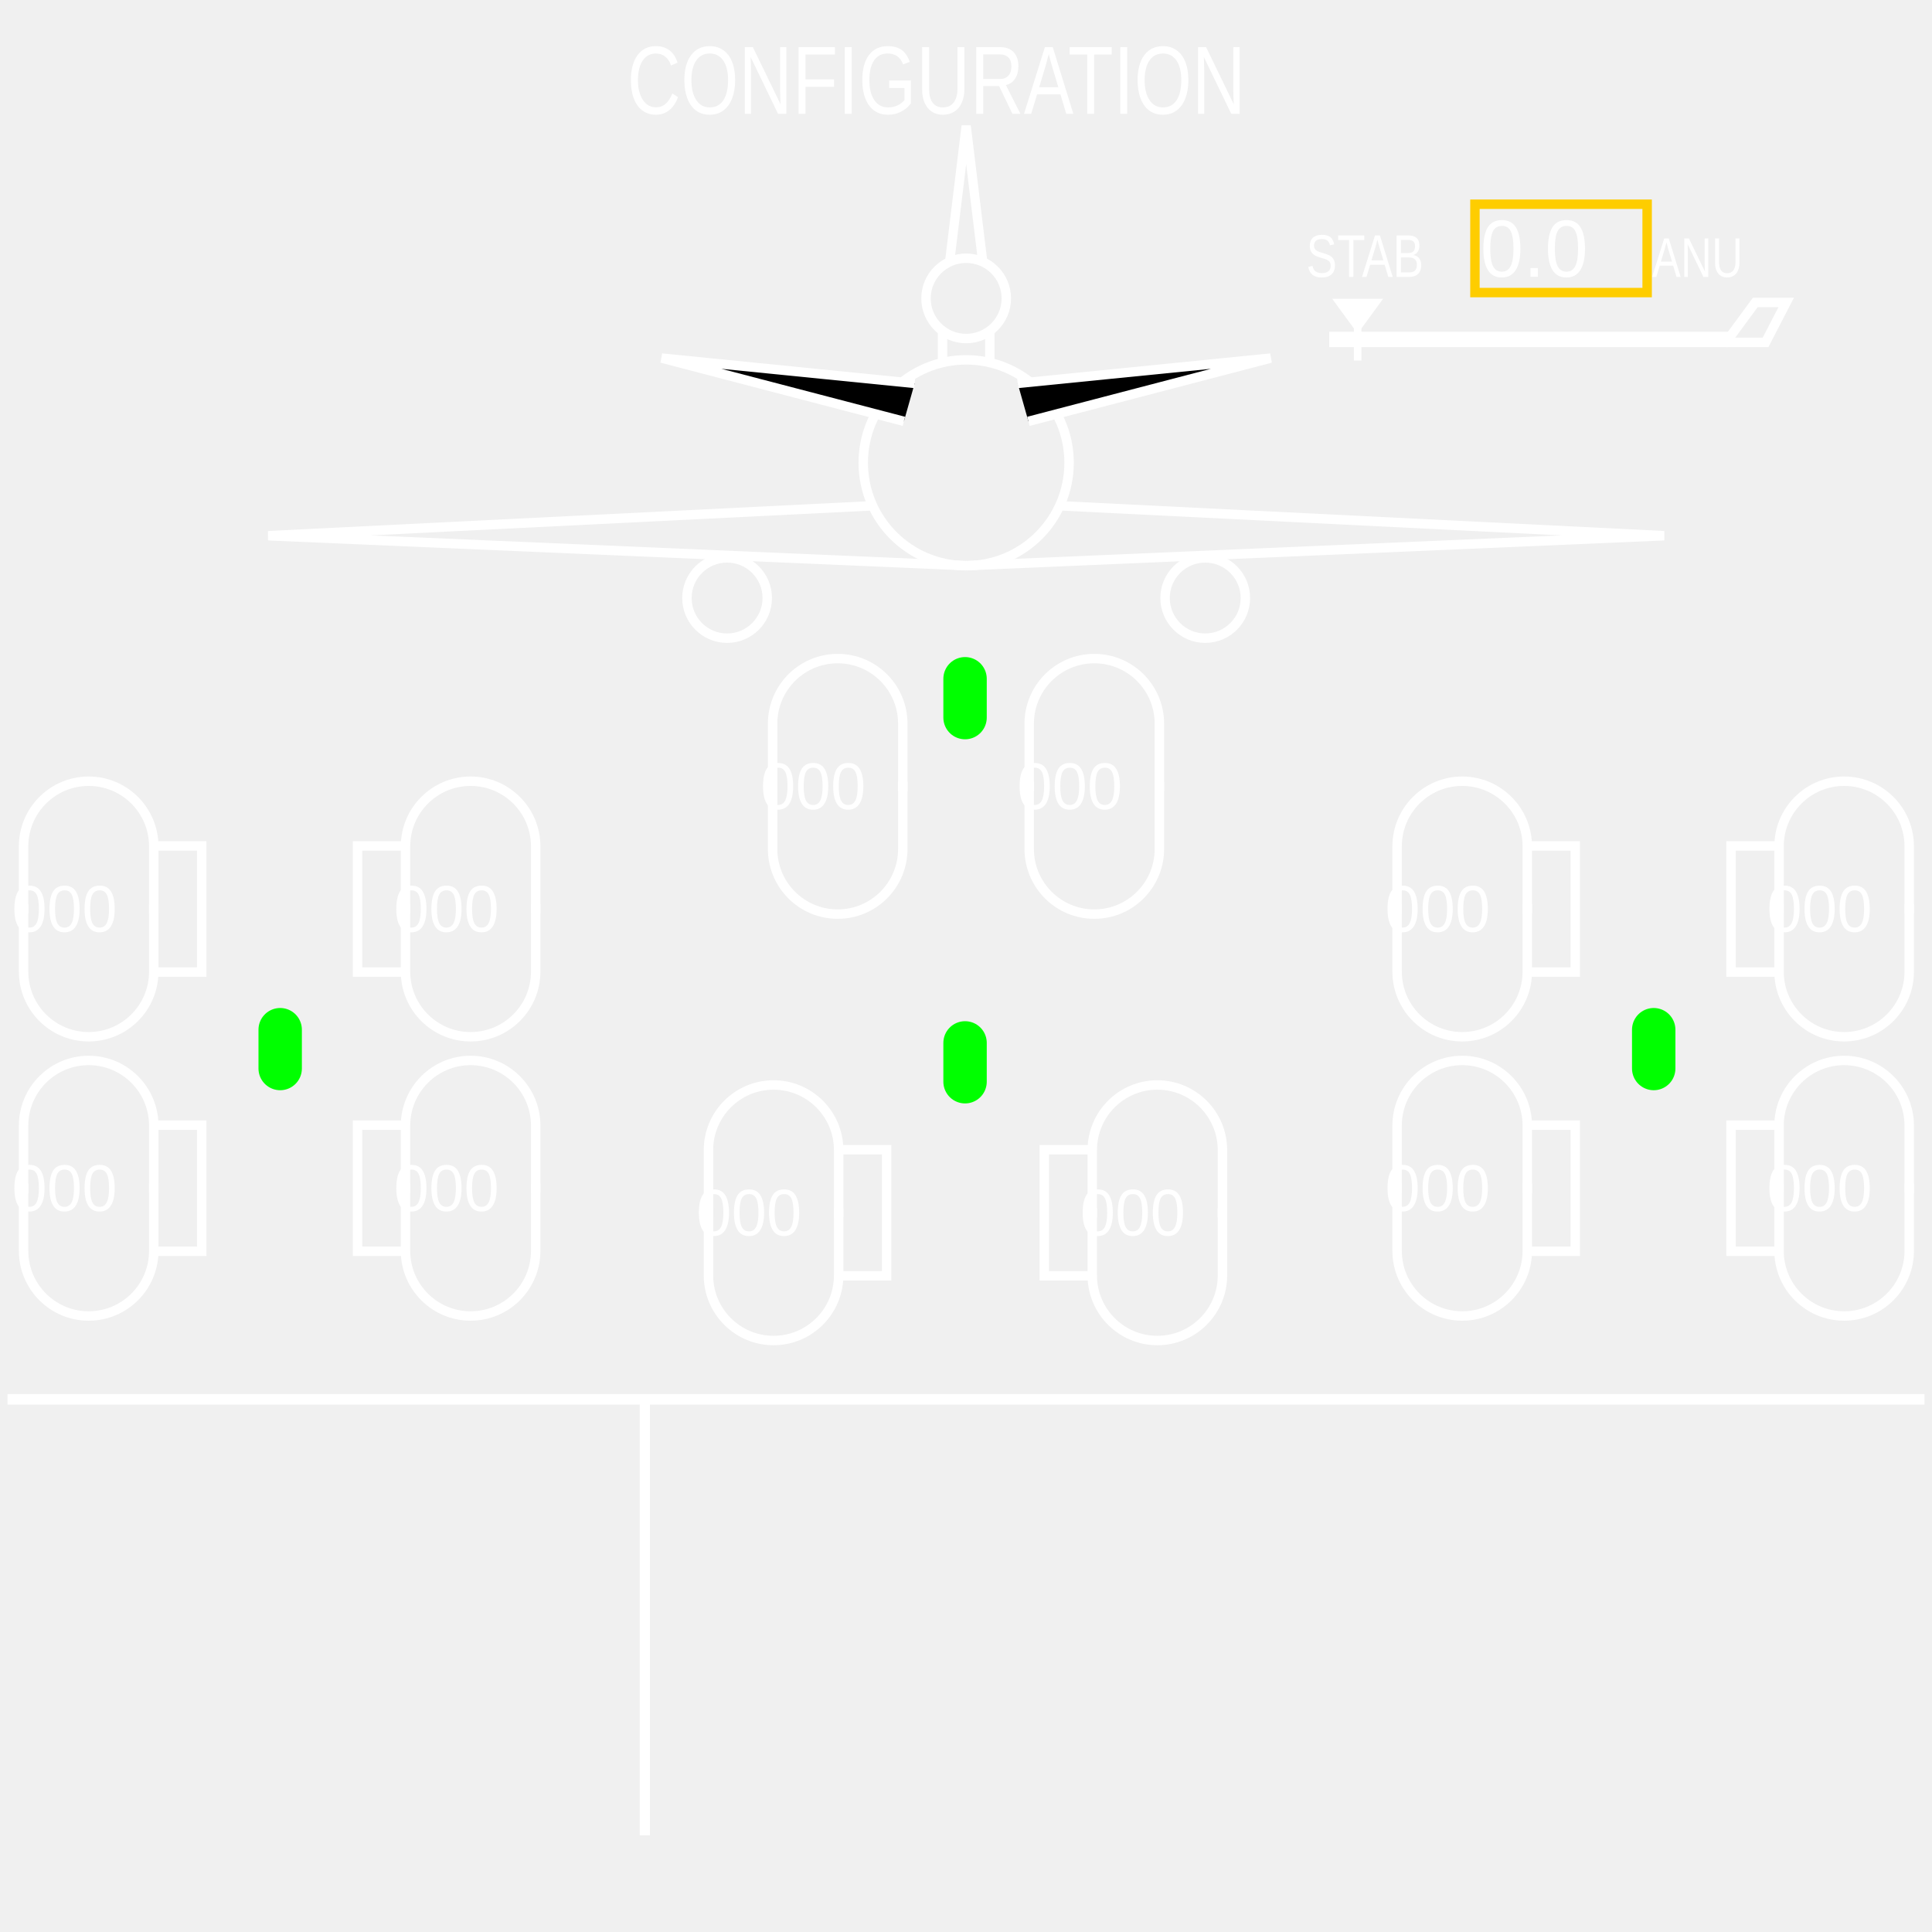
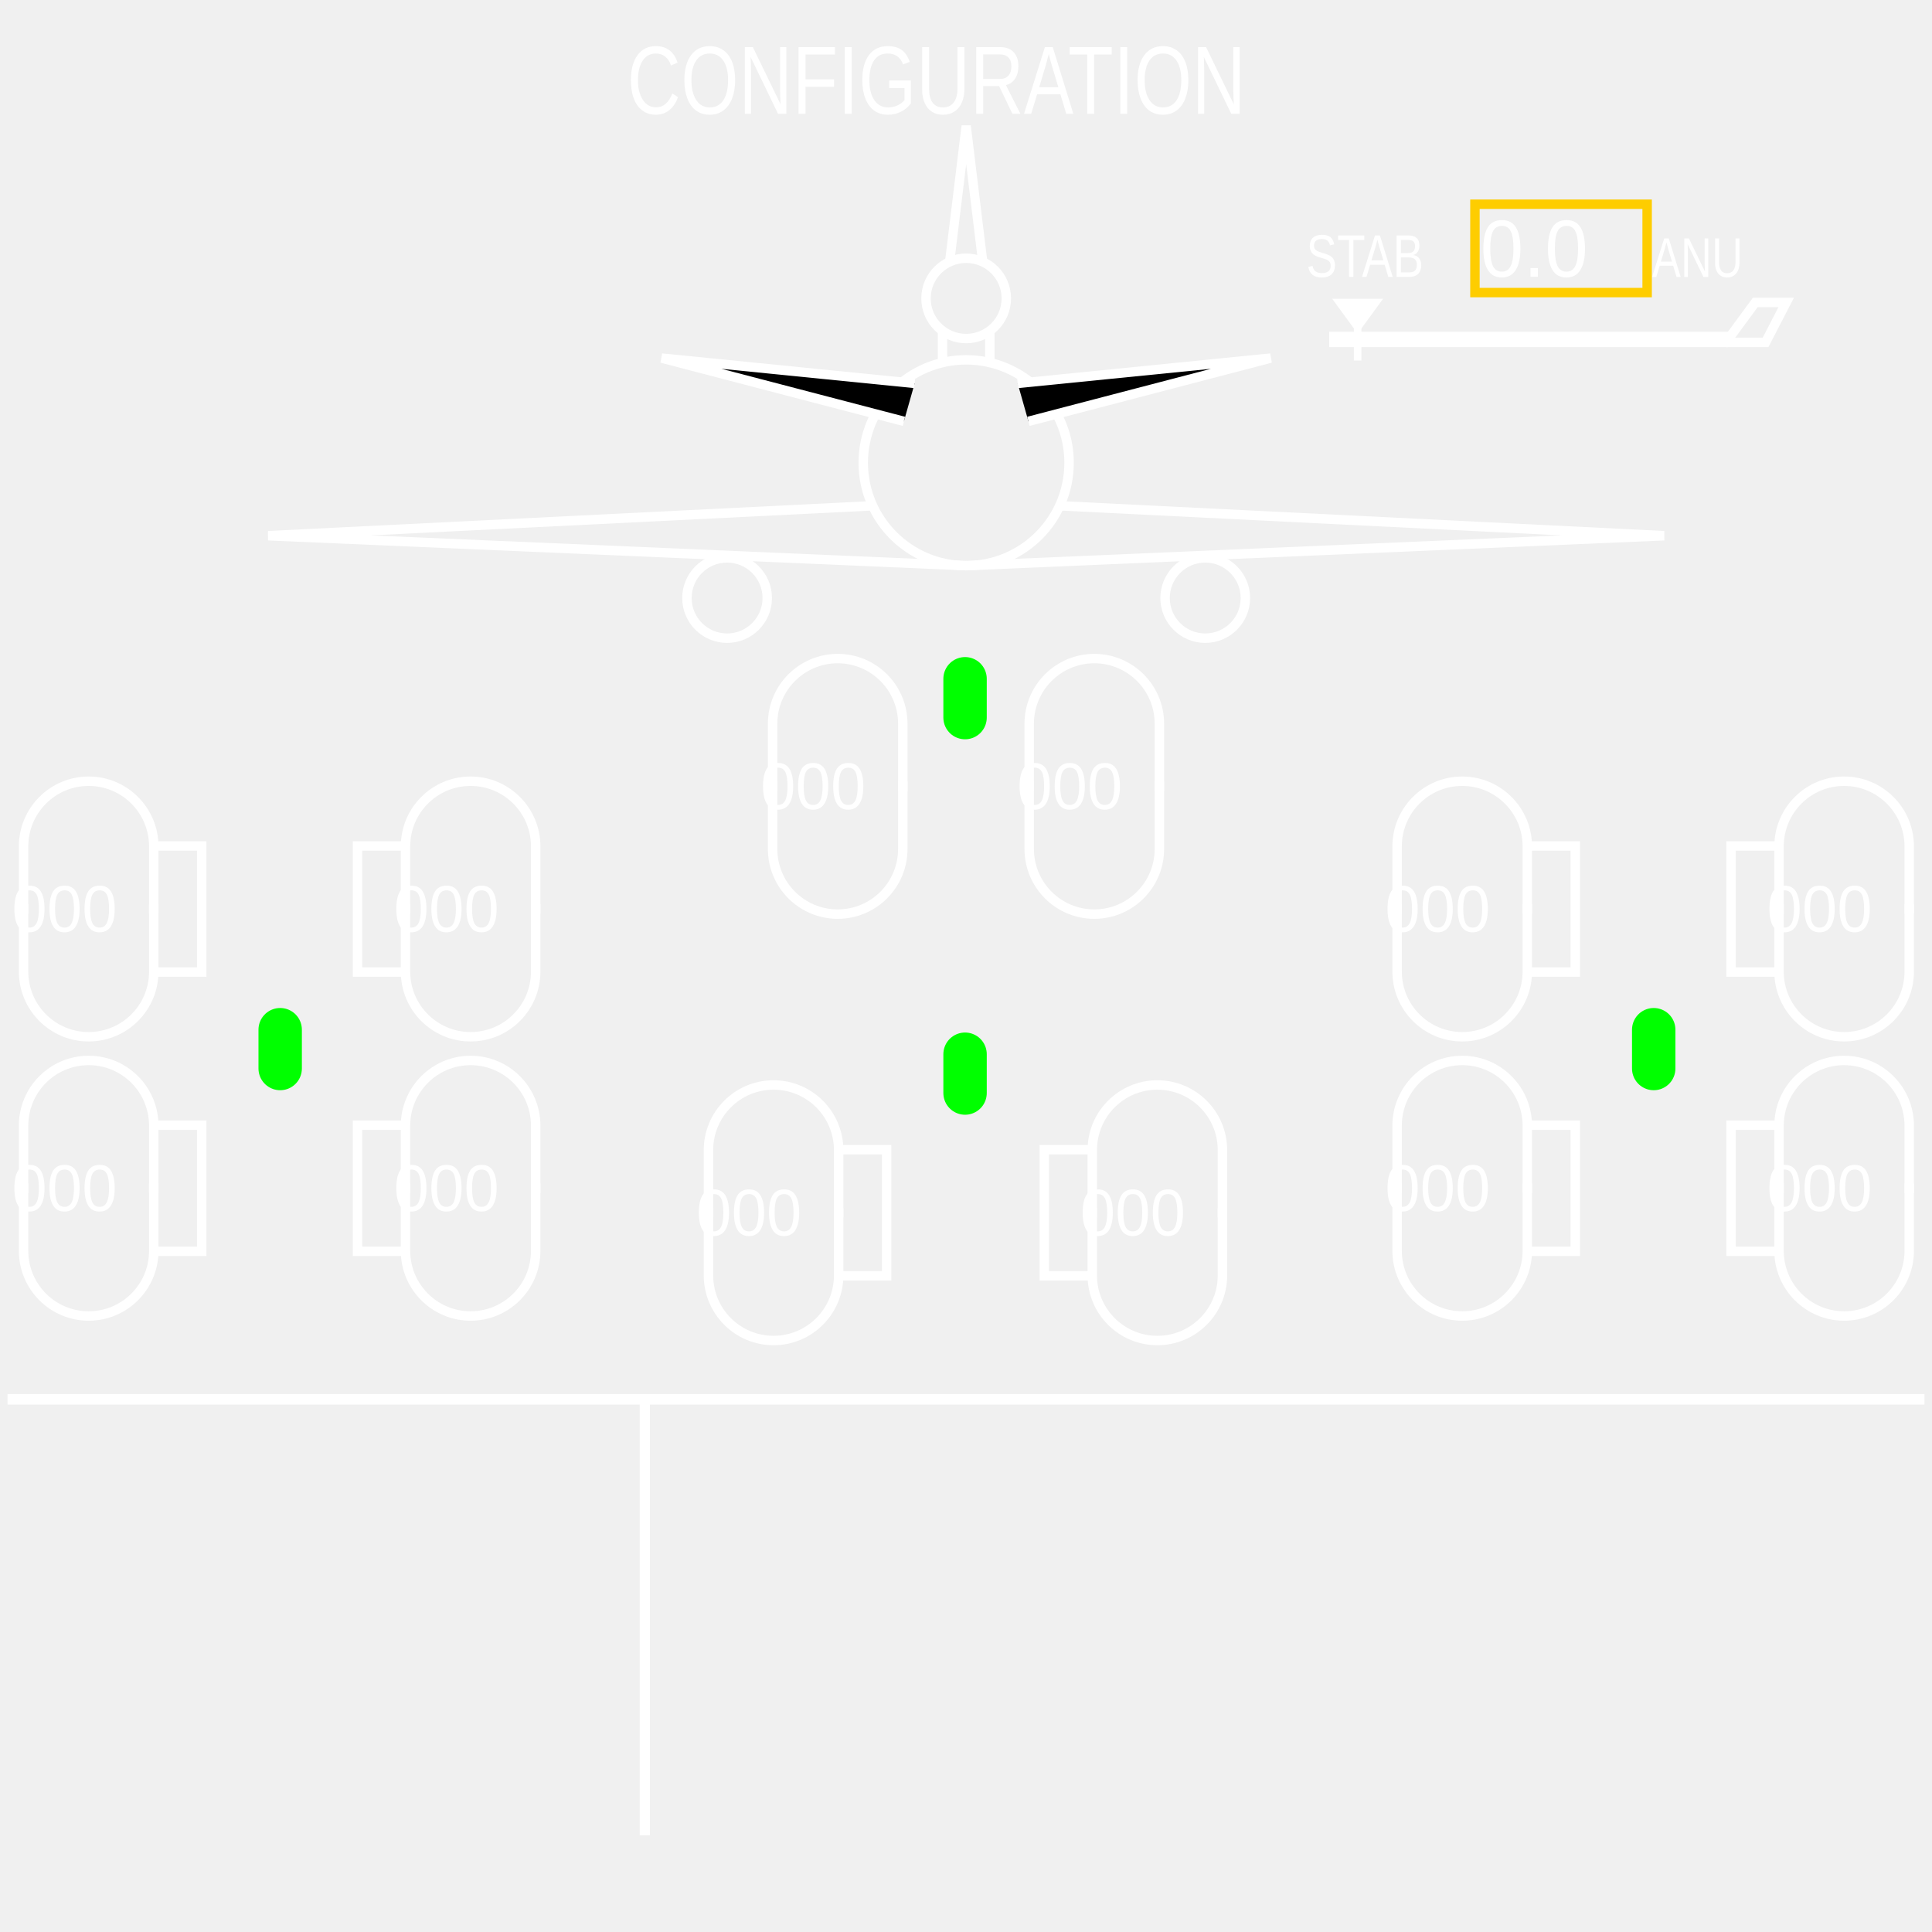
<svg xmlns="http://www.w3.org/2000/svg" width="1024pt" height="1024pt" viewBox="0 0 1024 1024" version="1.1" id="svg2">
  <defs id="defs373" />
  <g id="g4315">
    <rect y="741.088" x="6.215" height="1.17" width="1011.57" id="rect4387" style="color:#000000;clip-rule:nonzero;display:inline;overflow:visible;visibility:visible;opacity:1;isolation:auto;mix-blend-mode:normal;color-interpolation:sRGB;color-interpolation-filters:linearRGB;solid-color:#000000;solid-opacity:1;fill:#ffffff;fill-opacity:1;fill-rule:nonzero;stroke:#ffffff;stroke-width:4.43;stroke-linecap:butt;stroke-linejoin:miter;stroke-miterlimit:4;stroke-dasharray:none;stroke-dashoffset:0;stroke-opacity:1;color-rendering:auto;image-rendering:auto;shape-rendering:auto;text-rendering:auto;enable-background:accumulate" />
    <rect transform="matrix(0,1,-1,0,0,0)" style="color:#000000;clip-rule:nonzero;display:inline;overflow:visible;visibility:visible;opacity:1;isolation:auto;mix-blend-mode:normal;color-interpolation:sRGB;color-interpolation-filters:linearRGB;solid-color:#000000;solid-opacity:1;fill:#ffffff;fill-opacity:1;fill-rule:nonzero;stroke:#ffffff;stroke-width:4.43;stroke-linecap:butt;stroke-linejoin:miter;stroke-miterlimit:4;stroke-dasharray:none;stroke-dashoffset:0;stroke-opacity:1;color-rendering:auto;image-rendering:auto;shape-rendering:auto;text-rendering:auto;enable-background:accumulate" id="rect4389" width="226.562" height="0.958" x="743.975" y="-342.248" />
  </g>
  <text transform="scale(0.8762083,1.141281)" xml:space="preserve" style="font-style:normal;font-weight:normal;font-size:28.039px;line-height:125%;font-family:sans-serif;text-align:end;letter-spacing:0px;word-spacing:0px;text-anchor:end;fill:#000000;fill-opacity:1;stroke:none;stroke-width:1px;stroke-linecap:butt;stroke-linejoin:miter;stroke-opacity:1" x="836.589" y="128.598" id="text4474">
    <tspan id="tspan4476" x="836.589" y="128.598" style="font-style:normal;font-variant:normal;font-weight:normal;font-stretch:normal;font-size:28px;font-family:'Liberation Sans';-inkscape-font-specification:'Liberation Sans';text-align:center;text-anchor:middle;fill:#ffffff">STAB</tspan>
  </text>
  <text id="StabUnit" y="128.618" x="1037.724" style="font-style:normal;font-weight:normal;font-size:28.039px;line-height:125%;font-family:sans-serif;text-align:end;letter-spacing:0px;word-spacing:0px;text-anchor:end;fill:#000000;fill-opacity:1;stroke:none;stroke-width:1px;stroke-linecap:butt;stroke-linejoin:miter;stroke-opacity:1" xml:space="preserve" transform="scale(0.8762083,1.141281)">
    <tspan style="font-style:normal;font-variant:normal;font-weight:normal;font-stretch:normal;font-size:26px;font-family:'Liberation Sans';-inkscape-font-specification:'Liberation Sans';text-align:center;text-anchor:middle;fill:#ffffff" y="128.618" x="1037.724" id="tspan4484">ANU</tspan>
  </text>
  <rect style="fill:none;stroke:#fecd00;stroke-width:5;stroke-linecap:square;stroke-linejoin:miter;stroke-miterlimit:4;stroke-dasharray:none;stroke-opacity:1" id="StabBox" width="91.271" height="46.822" x="781.747" y="108.247" ry="0" rx="0" />
  <text transform="scale(0.9775588,1.022956)" xml:space="preserve" style="font-style:normal;font-weight:normal;font-size:31.282px;line-height:125%;font-family:sans-serif;text-align:end;letter-spacing:0px;word-spacing:0px;text-anchor:end;fill:#000000;fill-opacity:1;stroke:none;stroke-width:1px;stroke-linecap:butt;stroke-linejoin:miter;stroke-opacity:1" x="885.409" y="143.369" id="Stab">
    <tspan id="tspan4543" x="885.409" y="143.369" style="font-style:normal;font-variant:normal;font-weight:normal;font-stretch:normal;font-size:42px;font-family:'Liberation Sans';-inkscape-font-specification:'Liberation Sans';text-align:end;text-anchor:end;fill:#ffffff">0.0</tspan>
  </text>
  <rect y="-719.589" x="161.053" height="0.007" width="28.036" id="rect4547" style="fill:none;stroke:#ffffff;stroke-width:4;stroke-miterlimit:4;stroke-dasharray:none" transform="matrix(0,1,-1,0,0,0)" />
  <rect style="fill:#ffffff;stroke:none;stroke-width:5;stroke-linecap:square;stroke-linejoin:miter;stroke-miterlimit:4;stroke-dasharray:none;stroke-opacity:1" id="rect4549" width="211.422" height="8.14" x="704.509" y="175.825" />
  <path id="StabNeedle" d="m 706.082,158.344 27.008,0 c -4.501,6.15 -9.003,12.3 -13.504,18.45 z" style="fill:#ffffff;stroke:none;stroke-width:5;stroke-linecap:square;stroke-linejoin:miter;stroke-miterlimit:4;stroke-dasharray:none;stroke-opacity:1" />
  <path style="fill:none;fill-rule:evenodd;stroke:#ffffff;stroke-width:5;stroke-linecap:square;stroke-linejoin:miter;stroke-miterlimit:4;stroke-dasharray:none;stroke-opacity:1" d="m 917.044,181.465 18.742,0 10.933,-21.154 -16.397,0 -13.153,17.9" id="path4553" />
  <text transform="scale(0.8762083,1.141281)" xml:space="preserve" style="font-style:normal;font-weight:normal;font-size:46px;line-height:125%;font-family:sans-serif;text-align:end;letter-spacing:0px;word-spacing:0px;text-anchor:end;fill:#000000;fill-opacity:1;stroke:none;stroke-width:1px;stroke-linecap:butt;stroke-linejoin:miter;stroke-opacity:1" x="584.369" y="52.852" id="text4223-0">
    <tspan id="tspan4225-1" x="584.369" y="52.852" style="font-style:normal;font-variant:normal;font-weight:normal;font-stretch:normal;font-size:45px;font-family:'Liberation Sans';-inkscape-font-specification:'Liberation Sans';text-align:center;text-anchor:middle;fill:#ffffff">CONFIGURATION</tspan>
  </text>
  <text transform="scale(0.9775588,1.022956)" xml:space="preserve" style="font-style:normal;font-weight:normal;font-size:34.2px;line-height:125%;font-family:sans-serif;text-align:center;letter-spacing:0px;word-spacing:0px;text-anchor:middle;fill:#000000;fill-opacity:1;stroke:none;stroke-width:1px;stroke-linecap:butt;stroke-linejoin:miter;stroke-opacity:1" x="454.222" y="419.201" id="NosePressL">
    <tspan id="tspan4341" x="454.222" y="419.201" style="font-style:normal;font-variant:normal;font-weight:normal;font-stretch:normal;font-size:34.2px;font-family:'Liberation Sans';-inkscape-font-specification:'Liberation Sans';text-align:center;text-anchor:middle;fill:#ffffff">000</tspan>
  </text>
  <g id="g4445" transform="translate(-0.553,2.241491)">
    <path id="path4413" d="m 410.052,414.54 0,-33.198 c 0,-19.066 15.447,-34.522 34.501,-34.522 19.054,0 34.5,15.456 34.5,34.522 l 0,33.198" style="fill:none;fill-opacity:1;stroke:#ffffff;stroke-width:4.999;stroke-linecap:square;stroke-linejoin:miter;stroke-miterlimit:4;stroke-dasharray:none;stroke-opacity:1" />
    <path style="fill:none;fill-opacity:1;stroke:#ffffff;stroke-width:4.999;stroke-linecap:square;stroke-linejoin:miter;stroke-miterlimit:4;stroke-dasharray:none;stroke-opacity:1" d="m 410.052,414.54 0,33.198 c 0,19.066 15.447,34.521 34.501,34.521 19.054,0 34.5,-15.456 34.5,-34.522 l 0,-33.198" id="path4417" />
  </g>
  <text id="NosePressR" y="419.201" x="593.345" style="font-style:normal;font-weight:normal;font-size:34.2px;line-height:125%;font-family:sans-serif;text-align:center;letter-spacing:0px;word-spacing:0px;text-anchor:middle;fill:#000000;fill-opacity:1;stroke:none;stroke-width:1px;stroke-linecap:butt;stroke-linejoin:miter;stroke-opacity:1" xml:space="preserve" transform="scale(0.9775588,1.022956)">
    <tspan style="font-style:normal;font-variant:normal;font-weight:normal;font-stretch:normal;font-size:34.2px;font-family:'Liberation Sans';-inkscape-font-specification:'Liberation Sans';text-align:center;text-anchor:middle;fill:#ffffff" y="419.201" x="593.345" id="tspan4539">000</tspan>
  </text>
  <g id="g4449" transform="translate(135.447,2.241491)">
    <path style="fill:none;fill-opacity:1;stroke:#ffffff;stroke-width:4.999;stroke-linecap:square;stroke-linejoin:miter;stroke-miterlimit:4;stroke-dasharray:none;stroke-opacity:1" d="m 410.052,414.54 0,-33.198 c 0,-19.066 15.447,-34.522 34.501,-34.522 19.054,0 34.5,15.456 34.5,34.522 l 0,33.198" id="path4451" />
    <path id="path4453" d="m 410.052,414.54 0,33.198 c 0,19.066 15.447,34.521 34.501,34.521 19.054,0 34.5,-15.456 34.5,-34.522 l 0,-33.198" style="fill:none;fill-opacity:1;stroke:#ffffff;stroke-width:4.999;stroke-linecap:square;stroke-linejoin:miter;stroke-miterlimit:4;stroke-dasharray:none;stroke-opacity:1" />
  </g>
  <text id="CenterPressL" y="640.129" x="419.442" style="font-style:normal;font-weight:normal;font-size:34.2px;line-height:125%;font-family:sans-serif;text-align:center;letter-spacing:0px;word-spacing:0px;text-anchor:middle;fill:#000000;fill-opacity:1;stroke:none;stroke-width:1px;stroke-linecap:butt;stroke-linejoin:miter;stroke-opacity:1" xml:space="preserve" transform="scale(0.9775588,1.022956)">
    <tspan style="font-style:normal;font-variant:normal;font-weight:normal;font-stretch:normal;font-size:34.2px;font-family:'Liberation Sans';-inkscape-font-specification:'Liberation Sans';text-align:center;text-anchor:middle;fill:#ffffff" y="640.129" x="419.442" id="tspan4457">000</tspan>
  </text>
  <g id="g4475" transform="translate(-0.553,0.2415012)">
    <path style="fill:none;fill-opacity:1;stroke:#ffffff;stroke-width:4.999;stroke-linecap:square;stroke-linejoin:miter;stroke-miterlimit:4;stroke-dasharray:none;stroke-opacity:1" d="m 376.052,642.54 0,-33.198 c 0,-19.066 15.447,-34.522 34.501,-34.522 19.054,0 34.5,15.456 34.5,34.522 l 0,33.198" id="path4461" />
    <path id="path4463" d="m 376.052,642.54 0,33.198 c 0,19.066 15.447,34.521 34.501,34.521 19.054,0 34.5,-15.456 34.5,-34.522 l 0,-33.198" style="fill:none;fill-opacity:1;stroke:#ffffff;stroke-width:4.999;stroke-linecap:square;stroke-linejoin:miter;stroke-miterlimit:4;stroke-dasharray:none;stroke-opacity:1" />
    <path id="path4467" d="m 447.853,675.961 22.627,0 0,-66.843 -22.627,0" style="fill:none;fill-opacity:1;stroke:#ffffff;stroke-width:5;stroke-linecap:square;stroke-linejoin:miter;stroke-miterlimit:4;stroke-dasharray:none;stroke-opacity:1" />
  </g>
  <text transform="scale(0.9775588,1.022956)" xml:space="preserve" style="font-style:normal;font-weight:normal;font-size:34.2px;line-height:125%;font-family:sans-serif;text-align:center;letter-spacing:0px;word-spacing:0px;text-anchor:middle;fill:#000000;fill-opacity:1;stroke:none;stroke-width:1px;stroke-linecap:butt;stroke-linejoin:miter;stroke-opacity:1" x="627.539" y="640.129" id="CenterPressR">
    <tspan id="tspan4482" x="627.539" y="640.129" style="font-style:normal;font-variant:normal;font-weight:normal;font-stretch:normal;font-size:34.2px;font-family:'Liberation Sans';-inkscape-font-specification:'Liberation Sans';text-align:center;text-anchor:middle;fill:#ffffff">000</tspan>
  </text>
  <g id="g4506" transform="translate(-0.229,0.2415012)">
    <path id="path4486" d="m 579.155,642.54 0,-33.198 c 0,-19.066 15.447,-34.522 34.501,-34.522 19.054,0 34.5,15.456 34.5,34.522 l 0,33.198" style="fill:none;fill-opacity:1;stroke:#ffffff;stroke-width:4.999;stroke-linecap:square;stroke-linejoin:miter;stroke-miterlimit:4;stroke-dasharray:none;stroke-opacity:1" />
    <path style="fill:none;fill-opacity:1;stroke:#ffffff;stroke-width:4.999;stroke-linecap:square;stroke-linejoin:miter;stroke-miterlimit:4;stroke-dasharray:none;stroke-opacity:1" d="m 579.155,642.54 0,33.198 c 0,19.066 15.447,34.521 34.501,34.521 19.054,0 34.5,-15.456 34.5,-34.522 l 0,-33.198" id="path4488" />
    <path style="fill:none;fill-opacity:1;stroke:#ffffff;stroke-width:5;stroke-linecap:square;stroke-linejoin:miter;stroke-miterlimit:4;stroke-dasharray:none;stroke-opacity:1" d="m 576.356,675.961 -22.627,0 0,-66.843 22.627,0" id="path4490" />
  </g>
  <path id="path4353" d="m 406.659,316.968 c 0,11.754 -9.528,21.282 -21.282,21.282 -11.754,0 -21.282,-9.528 -21.282,-21.282 0,-11.754 9.528,-21.282 21.282,-21.282 11.754,0 21.282,9.528 21.282,21.282 z" style="fill:none;fill-opacity:1;stroke:#ffffff;stroke-width:5;stroke-linecap:round;stroke-linejoin:miter;stroke-miterlimit:4;stroke-dasharray:none;stroke-opacity:1" />
  <path style="fill:none;fill-opacity:1;stroke:#ffffff;stroke-width:5;stroke-linecap:round;stroke-linejoin:miter;stroke-miterlimit:4;stroke-dasharray:none;stroke-opacity:1" d="m 660.077,316.968 c 0,11.754 -9.528,21.282 -21.282,21.282 -11.754,0 -21.282,-9.528 -21.282,-21.282 0,-11.754 9.528,-21.282 21.282,-21.282 11.754,0 21.282,9.528 21.282,21.282 z" id="path4357" />
  <path style="fill:none;fill-opacity:1;stroke:#ffffff;stroke-width:5;stroke-linecap:round;stroke-linejoin:miter;stroke-miterlimit:4;stroke-dasharray:none;stroke-opacity:1" d="m 566.633,245.274 c 0,30.126 -24.421,54.547 -54.547,54.547 -30.125,0 -54.547,-24.421 -54.547,-54.547 0,-30.126 24.422,-54.547 54.547,-54.547 30.125,0 54.547,24.422 54.547,54.547 z" id="path4332" />
  <path style="fill:none;fill-rule:evenodd;stroke:#ffffff;stroke-width:5;stroke-linecap:butt;stroke-linejoin:miter;stroke-miterlimit:4;stroke-dasharray:none;stroke-opacity:1" d="M 462.429,268.074 142.151,283.947 512.087,299.82" id="path4334" />
  <path id="path4337" d="M 561.743,268.074 882.021,283.947 512.085,299.82" style="fill:none;fill-rule:evenodd;stroke:#ffffff;stroke-width:5;stroke-linecap:butt;stroke-linejoin:miter;stroke-miterlimit:4;stroke-dasharray:none;stroke-opacity:1" />
  <path style="fill:none;fill-opacity:1;stroke:#ffffff;stroke-width:5;stroke-linecap:round;stroke-linejoin:miter;stroke-miterlimit:4;stroke-dasharray:none;stroke-opacity:1" d="m 533.368,158.155 c 0,11.754 -9.528,21.282 -21.282,21.282 -11.754,0 -21.282,-9.528 -21.282,-21.282 0,-11.754 9.528,-21.282 21.282,-21.282 11.754,0 21.282,9.528 21.282,21.282 z" id="path4365" />
  <path id="path4367" d="M 484.786,203.22 350.701,189.797 479.087,223.321" style="fill:#000000;fill-rule:evenodd;stroke:#ffffff;stroke-width:5;stroke-linecap:butt;stroke-linejoin:miter;stroke-miterlimit:4;stroke-dasharray:none;stroke-opacity:1" />
  <path style="fill:none;fill-rule:evenodd;stroke:#ffffff;stroke-width:4.911;stroke-linecap:butt;stroke-linejoin:miter;stroke-miterlimit:4;stroke-dasharray:none;stroke-opacity:1" d="M 520.873,138.849 512.092,66.697 503.311,138.849" id="path4371" />
  <path id="path4382" d="m 499.554,175.285 0,17.72" style="fill:none;fill-rule:evenodd;stroke:#ffffff;stroke-width:5;stroke-linecap:butt;stroke-linejoin:miter;stroke-miterlimit:4;stroke-dasharray:none;stroke-opacity:1" />
  <path style="fill:none;fill-rule:evenodd;stroke:#ffffff;stroke-width:5;stroke-linecap:butt;stroke-linejoin:miter;stroke-miterlimit:4;stroke-dasharray:none;stroke-opacity:1" d="m 524.618,175.285 0,17.72" id="path4384" />
  <path style="fill:#000000;fill-rule:evenodd;stroke:#ffffff;stroke-width:5;stroke-linecap:butt;stroke-linejoin:miter;stroke-miterlimit:4;stroke-dasharray:none;stroke-opacity:1" d="M 539.386,203.22 673.472,189.797 545.085,223.321" id="path4522" />
  <text id="LeftPressLFwd" y="482.743" x="48.327" style="font-style:normal;font-weight:normal;font-size:34.2px;line-height:125%;font-family:sans-serif;text-align:center;letter-spacing:0px;word-spacing:0px;text-anchor:middle;fill:#000000;fill-opacity:1;stroke:none;stroke-width:1px;stroke-linecap:butt;stroke-linejoin:miter;stroke-opacity:1" xml:space="preserve" transform="scale(0.9775588,1.022956)">
    <tspan style="font-style:normal;font-variant:normal;font-weight:normal;font-stretch:normal;font-size:34.2px;font-family:'Liberation Sans';-inkscape-font-specification:'Liberation Sans';text-align:center;text-anchor:middle;fill:#ffffff" y="482.743" x="48.327" id="tspan4593">000</tspan>
  </text>
  <g id="g4595" transform="translate(-363.553,-160.7581)">
    <path style="fill:none;fill-opacity:1;stroke:#ffffff;stroke-width:4.999;stroke-linecap:square;stroke-linejoin:miter;stroke-miterlimit:4;stroke-dasharray:none;stroke-opacity:1" d="m 376.052,642.54 0,-33.198 c 0,-19.066 15.447,-34.522 34.501,-34.522 19.054,0 34.5,15.456 34.5,34.521 l 0,33.198" id="path4597" />
    <path id="path4599" d="m 376.052,642.54 0,33.198 c 0,19.066 15.447,34.521 34.501,34.521 19.054,0 34.5,-15.456 34.5,-34.521 l 0,-33.198" style="fill:none;fill-opacity:1;stroke:#ffffff;stroke-width:4.999;stroke-linecap:square;stroke-linejoin:miter;stroke-miterlimit:4;stroke-dasharray:none;stroke-opacity:1" />
    <path id="path4601" d="m 447.853,675.961 22.627,0 0,-66.843 -22.627,0" style="fill:none;fill-opacity:1;stroke:#ffffff;stroke-width:5;stroke-linecap:square;stroke-linejoin:miter;stroke-miterlimit:4;stroke-dasharray:none;stroke-opacity:1" />
  </g>
  <text transform="scale(0.9775588,1.022956)" xml:space="preserve" style="font-style:normal;font-weight:normal;font-size:34.2px;line-height:125%;font-family:sans-serif;text-align:center;letter-spacing:0px;word-spacing:0px;text-anchor:middle;fill:#000000;fill-opacity:1;stroke:none;stroke-width:1px;stroke-linecap:butt;stroke-linejoin:miter;stroke-opacity:1" x="255.401" y="482.742" id="LeftPressRFwd">
    <tspan id="tspan4605" x="255.401" y="482.742" style="font-style:normal;font-variant:normal;font-weight:normal;font-stretch:normal;font-size:34.2px;font-family:'Liberation Sans';-inkscape-font-specification:'Liberation Sans';text-align:center;text-anchor:middle;fill:#ffffff">000</tspan>
  </text>
  <g id="g4607" transform="translate(-364.229,-160.7585)">
    <path id="path4609" d="m 579.155,642.54 0,-33.198 c 0,-19.066 15.447,-34.522 34.501,-34.522 19.054,0 34.5,15.456 34.5,34.522 l 0,33.198" style="fill:none;fill-opacity:1;stroke:#ffffff;stroke-width:4.999;stroke-linecap:square;stroke-linejoin:miter;stroke-miterlimit:4;stroke-dasharray:none;stroke-opacity:1" />
    <path style="fill:none;fill-opacity:1;stroke:#ffffff;stroke-width:4.999;stroke-linecap:square;stroke-linejoin:miter;stroke-miterlimit:4;stroke-dasharray:none;stroke-opacity:1" d="m 579.155,642.54 0,33.198 c 0,19.066 15.447,34.521 34.501,34.521 19.054,0 34.5,-15.456 34.5,-34.522 l 0,-33.198" id="path4611" />
    <path style="fill:none;fill-opacity:1;stroke:#ffffff;stroke-width:5;stroke-linecap:square;stroke-linejoin:miter;stroke-miterlimit:4;stroke-dasharray:none;stroke-opacity:1" d="m 576.356,675.961 -22.627,0 0,-66.843 22.627,0" id="path4613" />
  </g>
  <text transform="scale(0.9775588,1.022956)" xml:space="preserve" style="font-style:normal;font-weight:normal;font-size:34.2px;line-height:125%;font-family:sans-serif;text-align:center;letter-spacing:0px;word-spacing:0px;text-anchor:middle;fill:#000000;fill-opacity:1;stroke:none;stroke-width:1px;stroke-linecap:butt;stroke-linejoin:miter;stroke-opacity:1" x="48.327" y="627.421" id="LeftPressLAft">
    <tspan id="tspan4569" x="48.327" y="627.421" style="font-style:normal;font-variant:normal;font-weight:normal;font-stretch:normal;font-size:34.2px;font-family:'Liberation Sans';-inkscape-font-specification:'Liberation Sans';text-align:center;text-anchor:middle;fill:#ffffff">000</tspan>
  </text>
  <g transform="translate(-363.553,-12.7585)" id="g4571">
    <path id="path4573" d="m 376.052,642.54 0,-33.198 c 0,-19.066 15.447,-34.522 34.501,-34.522 19.054,0 34.5,15.456 34.5,34.521 l 0,33.198" style="fill:none;fill-opacity:1;stroke:#ffffff;stroke-width:4.999;stroke-linecap:square;stroke-linejoin:miter;stroke-miterlimit:4;stroke-dasharray:none;stroke-opacity:1" />
    <path style="fill:none;fill-opacity:1;stroke:#ffffff;stroke-width:4.999;stroke-linecap:square;stroke-linejoin:miter;stroke-miterlimit:4;stroke-dasharray:none;stroke-opacity:1" d="m 376.052,642.54 0,33.198 c 0,19.066 15.447,34.521 34.501,34.521 19.054,0 34.5,-15.456 34.5,-34.521 l 0,-33.198" id="path4575" />
    <path style="fill:none;fill-opacity:1;stroke:#ffffff;stroke-width:5;stroke-linecap:square;stroke-linejoin:miter;stroke-miterlimit:4;stroke-dasharray:none;stroke-opacity:1" d="m 447.853,675.961 22.627,0 0,-66.843 -22.627,0" id="path4577" />
  </g>
  <text id="LeftPressRAft" y="627.421" x="255.401" style="font-style:normal;font-weight:normal;font-size:34.2px;line-height:125%;font-family:sans-serif;text-align:center;letter-spacing:0px;word-spacing:0px;text-anchor:middle;fill:#000000;fill-opacity:1;stroke:none;stroke-width:1px;stroke-linecap:butt;stroke-linejoin:miter;stroke-opacity:1" xml:space="preserve" transform="scale(0.9775588,1.022956)">
    <tspan style="font-style:normal;font-variant:normal;font-weight:normal;font-stretch:normal;font-size:34.2px;font-family:'Liberation Sans';-inkscape-font-specification:'Liberation Sans';text-align:center;text-anchor:middle;fill:#ffffff" y="627.421" x="255.401" id="tspan4581">000</tspan>
  </text>
  <g transform="translate(-364.229,-12.75899)" id="g4583">
    <path style="fill:none;fill-opacity:1;stroke:#ffffff;stroke-width:4.999;stroke-linecap:square;stroke-linejoin:miter;stroke-miterlimit:4;stroke-dasharray:none;stroke-opacity:1" d="m 579.155,642.54 0,-33.198 c 0,-19.066 15.447,-34.522 34.501,-34.522 19.054,0 34.5,15.456 34.5,34.522 l 0,33.198" id="path4585" />
    <path id="path4587" d="m 579.155,642.54 0,33.198 c 0,19.066 15.447,34.521 34.501,34.521 19.054,0 34.5,-15.456 34.5,-34.522 l 0,-33.198" style="fill:none;fill-opacity:1;stroke:#ffffff;stroke-width:4.999;stroke-linecap:square;stroke-linejoin:miter;stroke-miterlimit:4;stroke-dasharray:none;stroke-opacity:1" />
    <path id="path4589" d="m 576.356,675.961 -22.627,0 0,-66.843 22.627,0" style="fill:none;fill-opacity:1;stroke:#ffffff;stroke-width:5;stroke-linecap:square;stroke-linejoin:miter;stroke-miterlimit:4;stroke-dasharray:none;stroke-opacity:1" />
  </g>
  <text transform="scale(0.9775588,1.022956)" xml:space="preserve" style="font-style:normal;font-weight:normal;font-size:34.2px;line-height:125%;font-family:sans-serif;text-align:center;letter-spacing:0px;word-spacing:0px;text-anchor:middle;fill:#000000;fill-opacity:1;stroke:none;stroke-width:1px;stroke-linecap:butt;stroke-linejoin:miter;stroke-opacity:1" x="792.821" y="482.743" id="RightPressLFwd">
    <tspan id="tspan4669" x="792.821" y="482.743" style="font-style:normal;font-variant:normal;font-weight:normal;font-stretch:normal;font-size:34.2px;font-family:'Liberation Sans';-inkscape-font-specification:'Liberation Sans';text-align:center;text-anchor:middle;fill:#ffffff">000</tspan>
  </text>
  <g transform="translate(364.447,-160.7581)" id="g4671">
    <path id="path4673" d="m 376.052,642.54 0,-33.198 c 0,-19.066 15.447,-34.522 34.501,-34.522 19.054,0 34.5,15.456 34.5,34.521 l 0,33.198" style="fill:none;fill-opacity:1;stroke:#ffffff;stroke-width:4.999;stroke-linecap:square;stroke-linejoin:miter;stroke-miterlimit:4;stroke-dasharray:none;stroke-opacity:1" />
    <path style="fill:none;fill-opacity:1;stroke:#ffffff;stroke-width:4.999;stroke-linecap:square;stroke-linejoin:miter;stroke-miterlimit:4;stroke-dasharray:none;stroke-opacity:1" d="m 376.052,642.54 0,33.198 c 0,19.066 15.447,34.521 34.501,34.521 19.054,0 34.5,-15.456 34.5,-34.521 l 0,-33.198" id="path4675" />
    <path style="fill:none;fill-opacity:1;stroke:#ffffff;stroke-width:5;stroke-linecap:square;stroke-linejoin:miter;stroke-miterlimit:4;stroke-dasharray:none;stroke-opacity:1" d="m 447.853,675.961 22.627,0 0,-66.843 -22.627,0" id="path4677" />
  </g>
  <text id="RightPressRFwd" y="482.742" x="999.895" style="font-style:normal;font-weight:normal;font-size:34.2px;line-height:125%;font-family:sans-serif;text-align:center;letter-spacing:0px;word-spacing:0px;text-anchor:middle;fill:#000000;fill-opacity:1;stroke:none;stroke-width:1px;stroke-linecap:butt;stroke-linejoin:miter;stroke-opacity:1" xml:space="preserve" transform="scale(0.9775588,1.022956)">
    <tspan style="font-style:normal;font-variant:normal;font-weight:normal;font-stretch:normal;font-size:34.2px;font-family:'Liberation Sans';-inkscape-font-specification:'Liberation Sans';text-align:center;text-anchor:middle;fill:#ffffff" y="482.742" x="999.895" id="tspan4681">000</tspan>
  </text>
  <g transform="translate(363.771,-160.7586)" id="g4683">
    <path style="fill:none;fill-opacity:1;stroke:#ffffff;stroke-width:4.999;stroke-linecap:square;stroke-linejoin:miter;stroke-miterlimit:4;stroke-dasharray:none;stroke-opacity:1" d="m 579.155,642.54 0,-33.198 c 0,-19.066 15.447,-34.522 34.501,-34.522 19.054,0 34.5,15.456 34.5,34.522 l 0,33.198" id="path4685" />
    <path id="path4687" d="m 579.155,642.54 0,33.198 c 0,19.066 15.447,34.521 34.501,34.521 19.054,0 34.5,-15.456 34.5,-34.522 l 0,-33.198" style="fill:none;fill-opacity:1;stroke:#ffffff;stroke-width:4.999;stroke-linecap:square;stroke-linejoin:miter;stroke-miterlimit:4;stroke-dasharray:none;stroke-opacity:1" />
    <path id="path4689" d="m 576.356,675.961 -22.627,0 0,-66.843 22.627,0" style="fill:none;fill-opacity:1;stroke:#ffffff;stroke-width:5;stroke-linecap:square;stroke-linejoin:miter;stroke-miterlimit:4;stroke-dasharray:none;stroke-opacity:1" />
  </g>
  <text id="RightPressLAft" y="627.421" x="792.821" style="font-style:normal;font-weight:normal;font-size:34.2px;line-height:125%;font-family:sans-serif;text-align:center;letter-spacing:0px;word-spacing:0px;text-anchor:middle;fill:#000000;fill-opacity:1;stroke:none;stroke-width:1px;stroke-linecap:butt;stroke-linejoin:miter;stroke-opacity:1" xml:space="preserve" transform="scale(0.9775588,1.022956)">
    <tspan style="font-style:normal;font-variant:normal;font-weight:normal;font-stretch:normal;font-size:34.2px;font-family:'Liberation Sans';-inkscape-font-specification:'Liberation Sans';text-align:center;text-anchor:middle;fill:#ffffff" y="627.421" x="792.821" id="tspan4693">000</tspan>
  </text>
  <g id="g4695" transform="translate(364.447,-12.7585)">
    <path style="fill:none;fill-opacity:1;stroke:#ffffff;stroke-width:4.999;stroke-linecap:square;stroke-linejoin:miter;stroke-miterlimit:4;stroke-dasharray:none;stroke-opacity:1" d="m 376.052,642.54 0,-33.198 c 0,-19.066 15.447,-34.522 34.501,-34.522 19.054,0 34.5,15.456 34.5,34.521 l 0,33.198" id="path4697" />
    <path id="path4699" d="m 376.052,642.54 0,33.198 c 0,19.066 15.447,34.521 34.501,34.521 19.054,0 34.5,-15.456 34.5,-34.521 l 0,-33.198" style="fill:none;fill-opacity:1;stroke:#ffffff;stroke-width:4.999;stroke-linecap:square;stroke-linejoin:miter;stroke-miterlimit:4;stroke-dasharray:none;stroke-opacity:1" />
    <path id="path4701" d="m 447.853,675.961 22.627,0 0,-66.843 -22.627,0" style="fill:none;fill-opacity:1;stroke:#ffffff;stroke-width:5;stroke-linecap:square;stroke-linejoin:miter;stroke-miterlimit:4;stroke-dasharray:none;stroke-opacity:1" />
  </g>
  <text transform="scale(0.9775588,1.022956)" xml:space="preserve" style="font-style:normal;font-weight:normal;font-size:34.2px;line-height:125%;font-family:sans-serif;text-align:center;letter-spacing:0px;word-spacing:0px;text-anchor:middle;fill:#000000;fill-opacity:1;stroke:none;stroke-width:1px;stroke-linecap:butt;stroke-linejoin:miter;stroke-opacity:1" x="999.895" y="627.421" id="RightPressRAft">
    <tspan id="tspan4705" x="999.895" y="627.421" style="font-style:normal;font-variant:normal;font-weight:normal;font-stretch:normal;font-size:34.2px;font-family:'Liberation Sans';-inkscape-font-specification:'Liberation Sans';text-align:center;text-anchor:middle;fill:#ffffff">000</tspan>
  </text>
  <g id="g4707" transform="translate(363.7711,-12.759)">
    <path id="path4709" d="m 579.155,642.54 0,-33.198 c 0,-19.066 15.447,-34.522 34.501,-34.522 19.054,0 34.5,15.456 34.5,34.522 l 0,33.198" style="fill:none;fill-opacity:1;stroke:#ffffff;stroke-width:4.999;stroke-linecap:square;stroke-linejoin:miter;stroke-miterlimit:4;stroke-dasharray:none;stroke-opacity:1" />
    <path style="fill:none;fill-opacity:1;stroke:#ffffff;stroke-width:4.999;stroke-linecap:square;stroke-linejoin:miter;stroke-miterlimit:4;stroke-dasharray:none;stroke-opacity:1" d="m 579.155,642.54 0,33.198 c 0,19.066 15.447,34.521 34.501,34.521 19.054,0 34.5,-15.456 34.5,-34.522 l 0,-33.198" id="path4711" />
    <path style="fill:none;fill-opacity:1;stroke:#ffffff;stroke-width:5;stroke-linecap:square;stroke-linejoin:miter;stroke-miterlimit:4;stroke-dasharray:none;stroke-opacity:1" d="m 576.356,675.961 -22.627,0 0,-66.843 22.627,0" id="path4713" />
  </g>
  <path style="fill:#ff0000;fill-rule:evenodd;stroke:#00ff00;stroke-width:23;stroke-linecap:round;stroke-linejoin:miter;stroke-miterlimit:4;stroke-dasharray:none;stroke-opacity:1" d="m 511.5,359.759 0,20.577" id="NoseStatus" />
-   <path id="CenterStatus" d="m 511.5,552.759 0,20.577" style="fill:#ff0000;fill-rule:evenodd;stroke:#00ff00;stroke-width:23;stroke-linecap:round;stroke-linejoin:miter;stroke-miterlimit:4;stroke-dasharray:none;stroke-opacity:1" />
+   <path id="CenterStatus" d="m 511.5,558.759 0,20.577" style="fill:#ff0000;fill-rule:evenodd;stroke:#00ff00;stroke-width:23;stroke-linecap:round;stroke-linejoin:miter;stroke-miterlimit:4;stroke-dasharray:none;stroke-opacity:1" />
  <path style="fill:#ff0000;fill-rule:evenodd;stroke:#00ff00;stroke-width:23;stroke-linecap:round;stroke-linejoin:miter;stroke-miterlimit:4;stroke-dasharray:none;stroke-opacity:1" d="m 148.501,545.759 0,20.577" id="LeftStatus" />
  <path id="RightStatus" d="m 876.501,545.759 0,20.577" style="fill:#ff0000;fill-rule:evenodd;stroke:#00ff00;stroke-width:23;stroke-linecap:round;stroke-linejoin:miter;stroke-miterlimit:4;stroke-dasharray:none;stroke-opacity:1" />
</svg>
